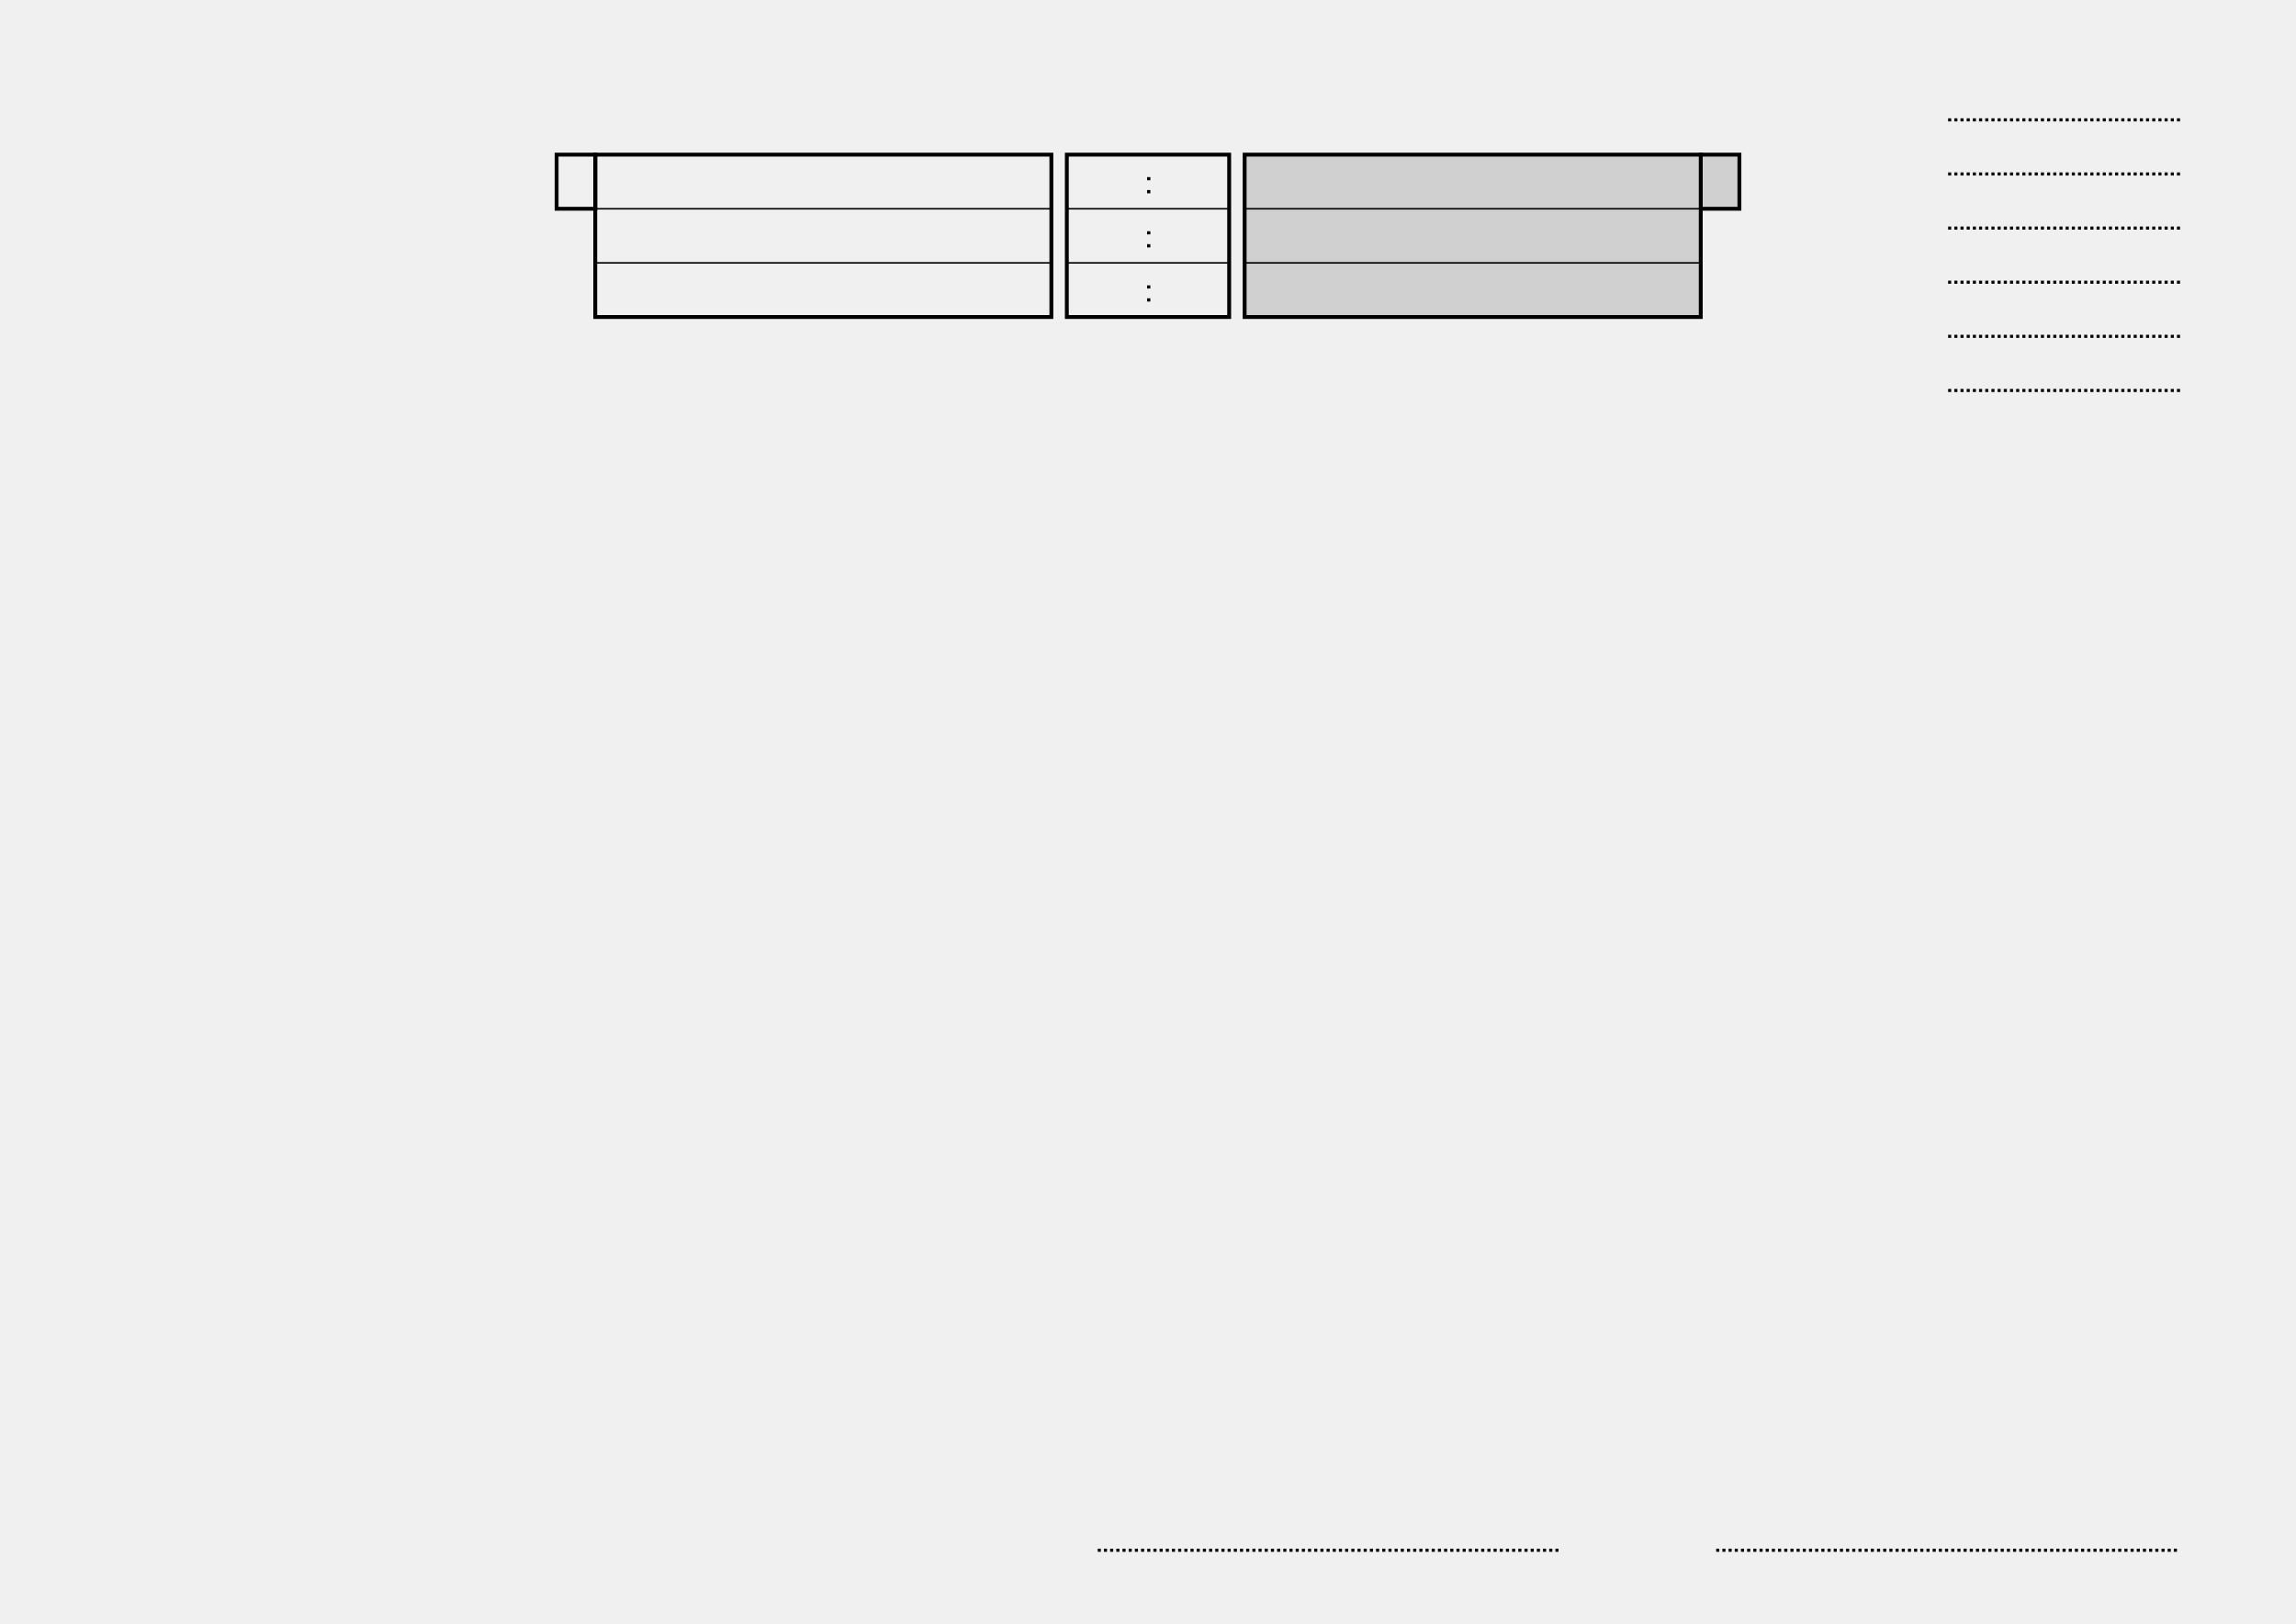
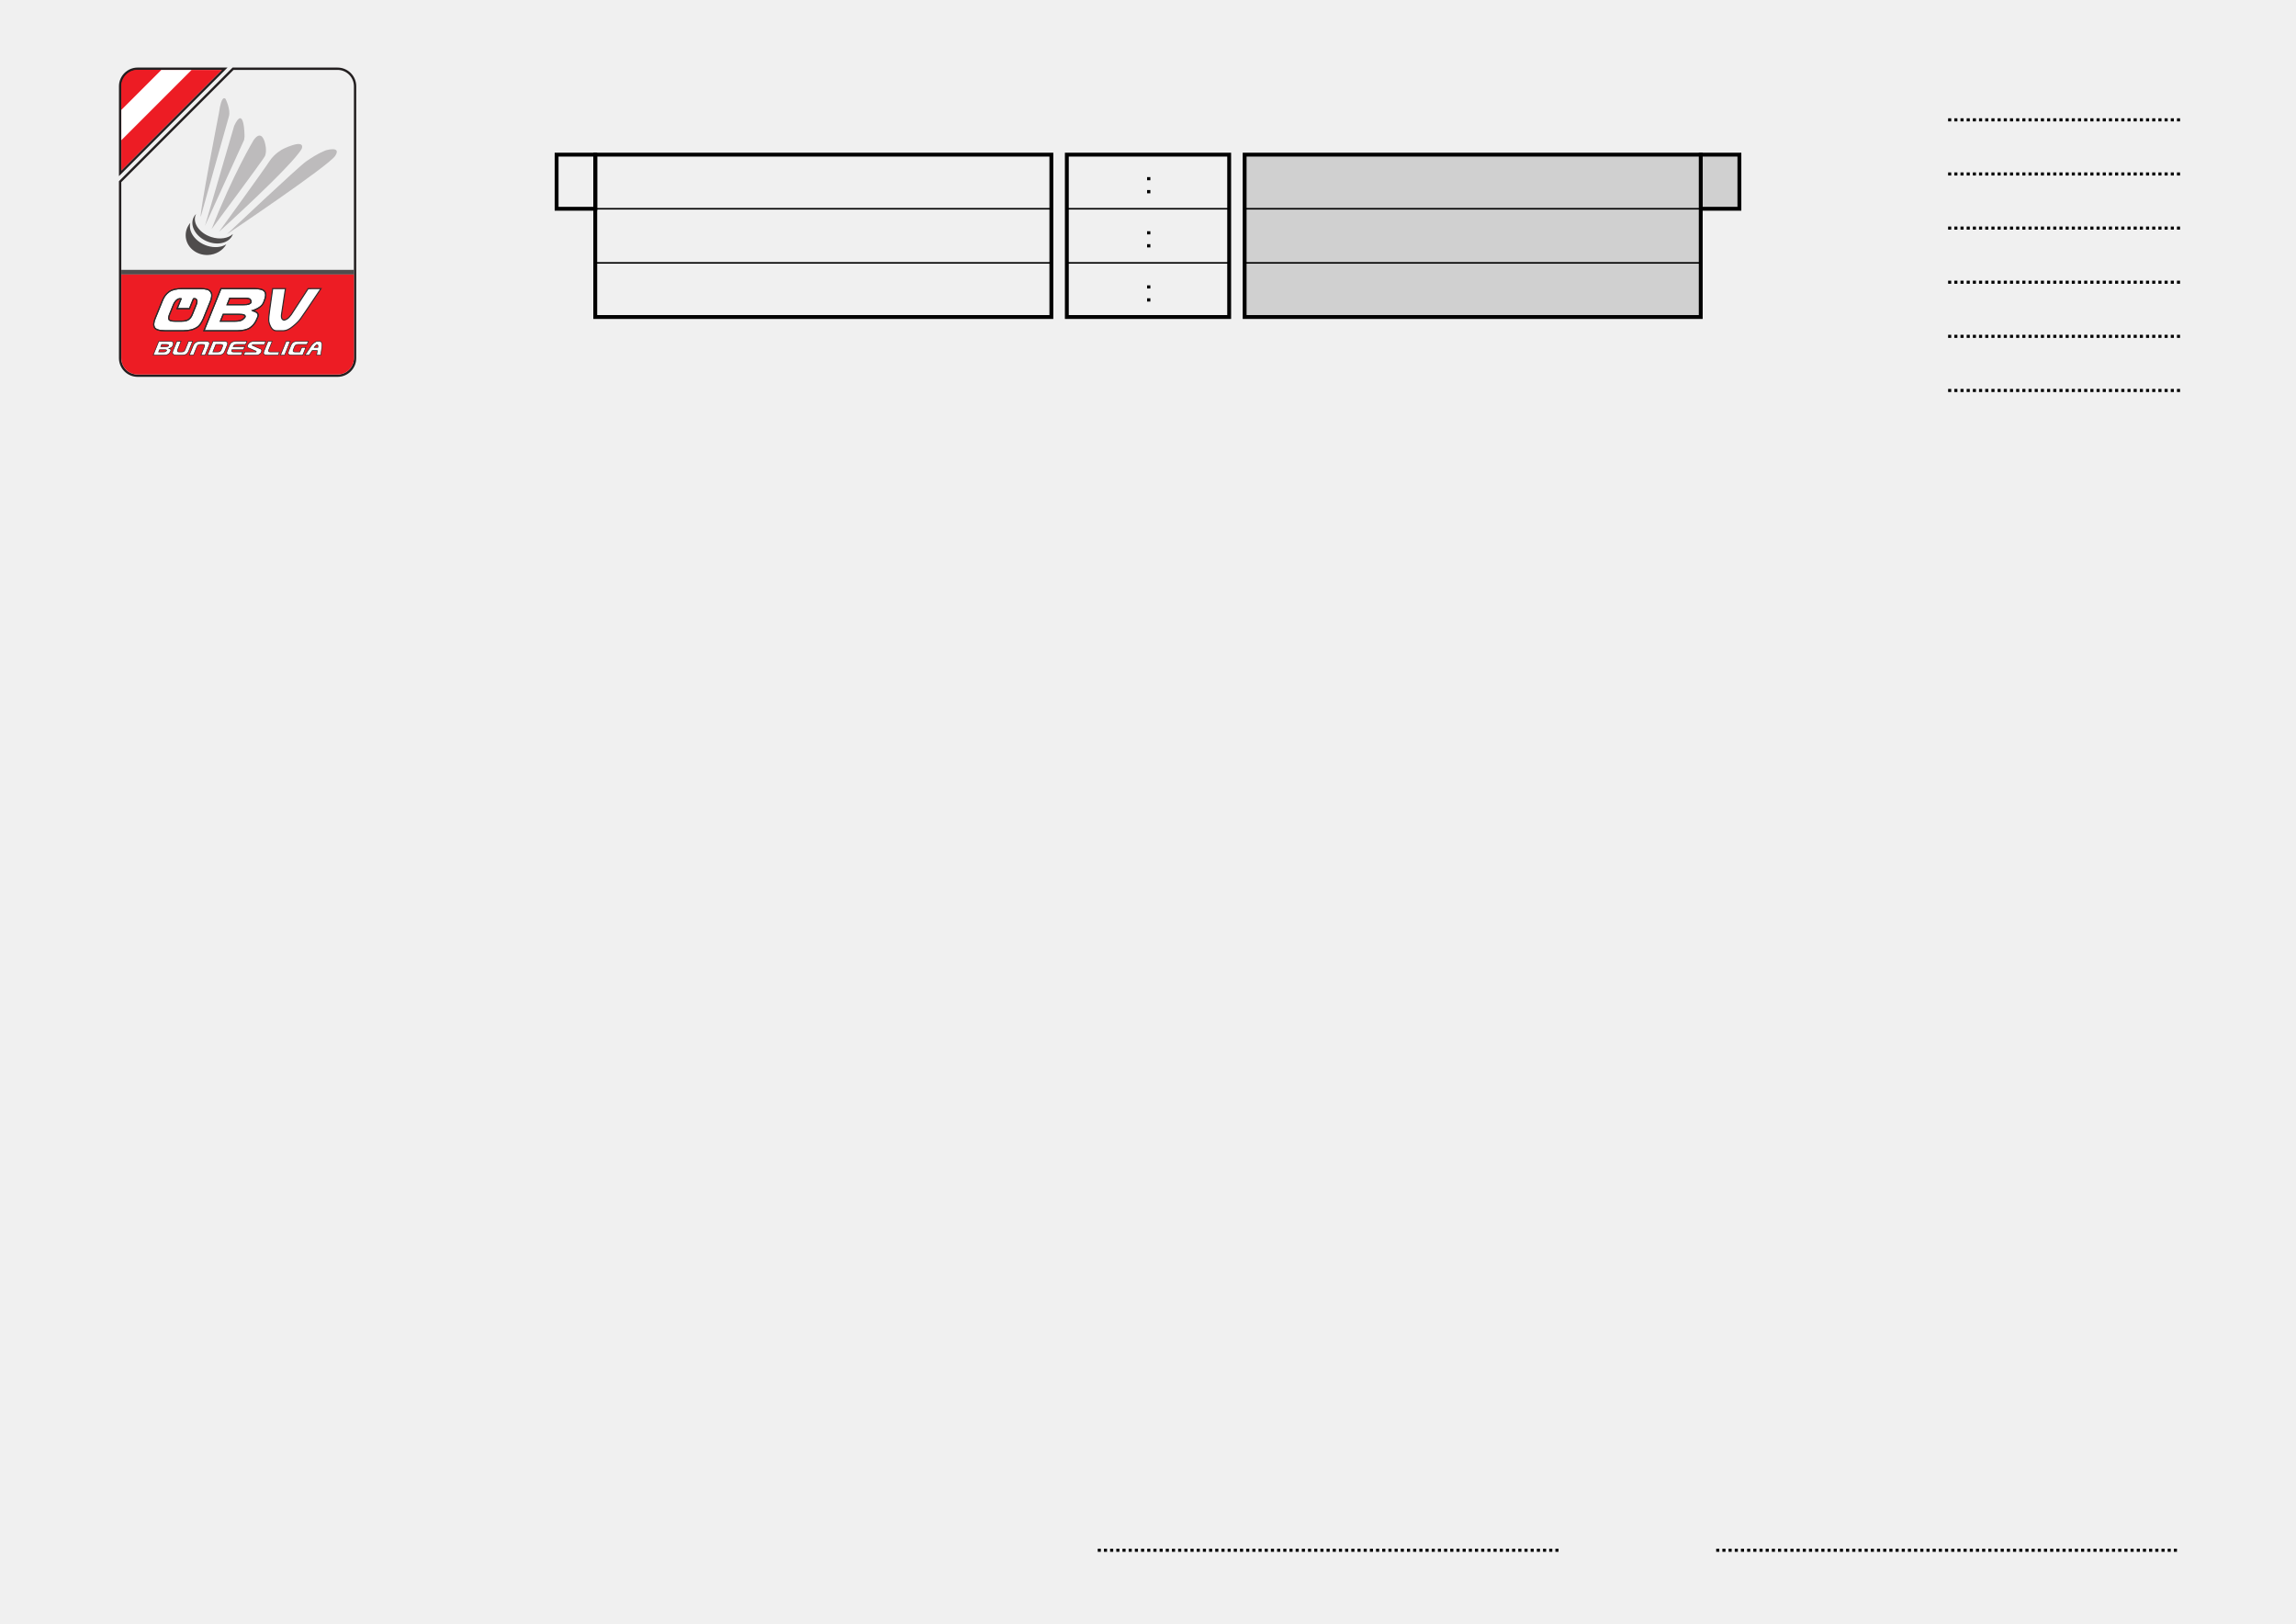
<svg xmlns="http://www.w3.org/2000/svg" version="1.1" viewBox="0 0 297 210">
  <style>
	text {
		font-family: Helvetica;
		font-size: 4px;
	}
	text.small-text, text.table_name {font-size: 3px;}
	.divider-line {stroke: #000; stroke-width: 0.2;}
	.box {stroke: #000; stroke-width: 0.5; fill: none;}
	.shade,.box.shaded,.table_longtext_background.shaded {fill: #d0d0d0;}
	.scoresheet_results_circle_team1,.scoresheet_results_circle_team2 {
		stroke: #000; stroke-width: 0.6; fill: none;
	}
	.dashed-line {
		stroke: #000; stroke-width: 0.4; stroke-dasharray: 0.4, 0.4;
	}
	.table {
		stroke: #000; stroke-width: 0.35; fill: none;
	}
	.table_line {
		stroke: #000; stroke-width: 0.1;
	}
	.table_20all_dash {
		stroke: #000; stroke-width: 0.4;
	}
	.editmode-sign {
		stroke: #202020; stroke-width: 0.3; fill: none;
	}
	.table_thick-line {
		stroke: #000; stroke-width: 0.35;
	}
	.table_game_result {
		stroke: #000; stroke-width: 0.4; fill: none;
	}
	.table_longtext_background {
		fill: #fff;
		opacity: 0.75;
	}
</style>
  <text class="scoresheet_tournament_name" x="55" y="13" />
  <text class="scoresheet_event_name" font-weight="bold" y="13" />
+   <path style="fill:#231f20;fill-rule:evenodd" d="m 30.085,8.739 h 13.582 c 1.329,0 2.415,1.086 2.415,2.415 v 35.171 c 0,1.329 -1.086,2.415 -2.415,2.415 H 17.802 c -1.328,0 -2.415,-1.086 -2.415,-2.415 V 23.436 Z m 0.125,0.302 h 13.457 c 1.162,0 2.113,0.951 2.113,2.113 v 35.171 c 0,1.162 -0.951,2.113 -2.113,2.113 H 17.802 c -1.162,0 -2.113,-0.951 -2.113,-2.113 V 23.561 Z" />
+   <path style="fill:#231f20;fill-rule:evenodd" d="M 17.802,8.739 H 29.429 L 15.388,22.78 V 11.153 c 0,-1.329 1.086,-2.415 2.415,-2.415 z m 6.986,0.302 h 3.912 L 15.69,22.051 v -3.912 l 9.099,-9.099" />
+   <path style="fill:#4f4c4c;fill-rule:evenodd" d="M 45.78,34.901 H 15.69 v 0.604 h 30.09 v -0.604" />
+   <path style="fill:#bdbbbc;fill-rule:nonzero" d="m 29.339,30.303 c 0,0 13.178,-8.847 14.024,-10.15 0.845,-1.303 -1.165,-0.727 -1.165,-0.727 0,0 -0.958,0.301 -2.585,1.441 -1.086,0.761 -10.275,9.436 -10.275,9.436" />
+   <path style="fill:#bdbbbc;fill-rule:nonzero" d="m 28.317,29.991 c 0,0 9.397,-8.481 10.703,-10.733 0,0 0.496,-1.019 -1.218,-0.47 -0.761,0.244 -1.248,0.516 -1.248,0.516 0,0 -1.044,0.521 -1.736,1.601 -0.693,1.081 -6.5,9.086 -6.5,9.086" />
+   <path style="fill:#bdbbbc;fill-rule:nonzero" d="m 27.376,29.623 c 0,0 6.764,-9.084 6.903,-9.44 0.29,-0.741 -0.009,-1.705 -0.009,-1.705 0,0 -0.4,-1.873 -1.468,-0.348 0,0 -2.674,4.439 -5.426,11.493" />
+   <path style="fill:#bdbbbc;fill-rule:nonzero" d="m 30.294,16.269 c 1.285,-2.757 1.348,1.146 1.336,1.419 -0.012,0.272 -0.072,0.451 -0.072,0.451 l -5.047,11.081 3.782,-12.951" />
+   <path style="fill:#bdbbbc;fill-rule:nonzero" d="m 25.963,28.056 c 0,0 3.476,-12.433 3.643,-12.982 0.273,-0.88 -0.425,-2.276 -0.425,-2.276 0,0 -0.512,-0.74 -0.86,1.816 0,0 -2.509,12.855 -2.358,13.443" />
+   <path style="fill:#4f4c4c;fill-rule:evenodd" d="m 30.128,30.262 c -0.346,1.063 -1.737,1.525 -3.147,1.031 -1.437,-0.503 -2.348,-1.807 -2.037,-2.913 0.077,-0.275 0.223,-0.511 0.42,-0.704 -0.039,0.076 -0.072,0.156 -0.097,0.24 -0.315,1.039 0.606,2.265 2.058,2.738 1.109,0.361 2.206,0.178 2.803,-0.391" />
+   <path style="fill:#4f4c4c;fill-rule:evenodd" d="m 26.887,32.979 c -1.542,0.05 -2.825,-1.062 -2.868,-2.484 -0.019,-0.629 0.209,-1.213 0.601,-1.673 l -0.003,0.012 c -0.292,1.151 0.686,2.474 2.185,2.954 0.933,0.299 1.847,0.201 2.475,-0.193 -0.457,0.795 -1.349,1.35 -2.39,1.384" />
+   <path style="fill:#ed1c24;fill-rule:evenodd" d="M 45.78,35.504 H 15.69 v 10.82 c 0,1.162 0.951,2.113 2.113,2.113 h 25.865 c 1.162,0 2.113,-0.951 2.113,-2.113 v -10.82" />
+   <path style="fill:#ed1c24;fill-rule:evenodd" d="M 17.802,9.041 H 28.701 L 15.69,22.051 V 11.153 c 0,-1.162 0.951,-2.113 2.113,-2.113" />
+   <path style="fill:#ffffff;fill-rule:evenodd" d="m 20.846,9.041 h 3.943 l -9.099,9.099 v -3.943 l 5.156,-5.156" />
+   <path style="fill:#ed1c24;fill-rule:evenodd" d="m 17.802,9.041 h 3.043 l -5.156,5.156 v -3.043 c 0,-1.162 0.951,-2.113 2.113,-2.113" />
+   <path style="fill:#ffffff;fill-rule:nonzero;stroke:none;stroke-width:0.146" d="m 21.932,40.671 c -0.113,0.294 -0.138,0.51 -0.075,0.648 0.069,0.145 0.316,0.216 0.742,0.216 h 0.921 c 0.395,0 0.691,-0.074 0.888,-0.221 0.197,-0.147 0.352,-0.362 0.465,-0.643 l 0.498,-1.24 c 0.119,-0.282 0.141,-0.496 0.066,-0.643 -0.075,-0.148 -0.213,-0.196 -0.413,-0.146 l -0.517,1.278 h -1.597 l 0.517,-1.278 c -0.182,-0.037 -0.36,0.008 -0.535,0.136 -0.175,0.128 -0.329,0.346 -0.461,0.653 z m -0.93,-1.775 c 0.194,-0.502 0.485,-0.889 0.874,-1.165 0.37,-0.269 0.924,-0.404 1.662,-0.404 h 2.405 c 0.363,0 0.654,0.033 0.874,0.099 0.219,0.066 0.388,0.211 0.507,0.437 0.113,0.231 0.088,0.576 -0.075,1.033 l -0.94,2.311 c -0.256,0.576 -0.52,0.946 -0.789,1.108 -0.269,0.176 -0.542,0.294 -0.817,0.357 -0.307,0.069 -0.626,0.103 -0.958,0.103 h -2.405 c -0.739,0 -1.187,-0.135 -1.343,-0.404 -0.163,-0.275 -0.141,-0.664 0.066,-1.165 l 0.939,-2.311" />
+   <path style="fill:none;stroke:#2e2a2b;stroke-width:0.146;stroke-linecap:butt;stroke-linejoin:miter;stroke-miterlimit:4;stroke-dasharray:none;stroke-opacity:1" d="m 21.932,40.671 c -0.113,0.294 -0.138,0.51 -0.075,0.648 0.069,0.145 0.316,0.216 0.742,0.216 h 0.921 c 0.395,0 0.691,-0.074 0.888,-0.221 0.197,-0.147 0.352,-0.362 0.465,-0.643 l 0.498,-1.24 c 0.119,-0.282 0.141,-0.496 0.066,-0.643 -0.075,-0.148 -0.213,-0.196 -0.413,-0.146 l -0.517,1.278 h -1.597 l 0.517,-1.278 c -0.182,-0.037 -0.36,0.008 -0.535,0.136 -0.175,0.128 -0.329,0.346 -0.461,0.653 z m -0.93,-1.775 c 0.194,-0.502 0.485,-0.889 0.874,-1.165 0.37,-0.269 0.924,-0.404 1.662,-0.404 h 2.405 c 0.363,0 0.654,0.033 0.874,0.099 0.219,0.066 0.388,0.211 0.507,0.437 0.113,0.231 0.088,0.576 -0.075,1.033 l -0.94,2.311 c -0.256,0.576 -0.52,0.946 -0.789,1.108 -0.269,0.176 -0.542,0.294 -0.817,0.357 -0.307,0.069 -0.626,0.103 -0.958,0.103 h -2.405 c -0.739,0 -1.187,-0.135 -1.343,-0.404 -0.163,-0.275 -0.141,-0.664 0.066,-1.165 l 0.939,-2.311" />
+   <path style="fill:none;stroke:#2e2a2b;stroke-width:0.146;stroke-linecap:butt;stroke-linejoin:miter;stroke-miterlimit:4;stroke-dasharray:none;stroke-opacity:1" d="m 21.932,40.671 c -0.113,0.294 -0.138,0.51 -0.075,0.648 0.069,0.145 0.316,0.216 0.742,0.216 h 0.921 c 0.395,0 0.691,-0.074 0.888,-0.221 0.197,-0.147 0.352,-0.362 0.465,-0.643 l 0.498,-1.24 c 0.119,-0.282 0.141,-0.496 0.066,-0.643 -0.075,-0.148 -0.213,-0.196 -0.413,-0.146 l -0.517,1.278 h -1.597 l 0.517,-1.278 c -0.182,-0.037 -0.36,0.008 -0.535,0.136 -0.175,0.128 -0.329,0.346 -0.461,0.653 z" />
+   <path style="fill:none;stroke:#2e2a2b;stroke-width:0.146;stroke-linecap:butt;stroke-linejoin:miter;stroke-miterlimit:4;stroke-dasharray:none;stroke-opacity:1" d="m 21.002,38.896 c 0.194,-0.502 0.485,-0.889 0.874,-1.165 0.369,-0.269 0.924,-0.404 1.663,-0.404 h 2.405 c 0.363,0 0.654,0.033 0.873,0.099 0.219,0.066 0.388,0.211 0.507,0.437 0.113,0.231 0.088,0.576 -0.075,1.033 l -0.939,2.311 c -0.256,0.576 -0.52,0.945 -0.789,1.108 -0.269,0.176 -0.542,0.294 -0.817,0.357 -0.307,0.069 -0.626,0.103 -0.958,0.103 h -2.405 c -0.739,0 -1.187,-0.135 -1.344,-0.404 -0.163,-0.275 -0.141,-0.664 0.066,-1.165 z" />
+   <path style="fill:#ffffff;fill-rule:nonzero;stroke:none;stroke-width:0.146" d="m 31.353,39.412 c 0.426,0 0.705,-0.028 0.836,-0.084 0.144,-0.05 0.235,-0.122 0.273,-0.216 0.025,-0.081 0.006,-0.194 -0.057,-0.338 -0.063,-0.138 -0.313,-0.207 -0.751,-0.207 h -1.935 l -0.338,0.845 z m -2.48,1.24 -0.357,0.883 h 1.935 c 0.438,0 0.745,-0.069 0.921,-0.207 0.181,-0.144 0.291,-0.257 0.329,-0.338 0.031,-0.094 0,-0.172 -0.094,-0.235 -0.1,-0.069 -0.36,-0.103 -0.78,-0.103 z m 3.767,-0.469 c 0.62,0.15 0.858,0.413 0.714,0.789 l -0.103,0.235 c -0.194,0.501 -0.485,0.889 -0.874,1.165 -0.37,0.269 -0.924,0.404 -1.663,0.404 h -4.33 l 2.198,-5.448 h 4.33 c 0.739,0 1.186,0.135 1.344,0.404 0.163,0.276 0.14,0.664 -0.066,1.165 l -0.094,0.235 c -0.181,0.445 -0.667,0.795 -1.456,1.052" />
+   <path style="fill:none;stroke:#2e2a2b;stroke-width:0.146;stroke-linecap:butt;stroke-linejoin:miter;stroke-miterlimit:4;stroke-dasharray:none;stroke-opacity:1" d="m 31.353,39.412 c 0.426,0 0.705,-0.028 0.836,-0.084 0.144,-0.05 0.235,-0.122 0.273,-0.216 0.025,-0.081 0.006,-0.194 -0.057,-0.338 -0.063,-0.138 -0.313,-0.207 -0.751,-0.207 h -1.935 l -0.338,0.845 z m -2.48,1.24 -0.357,0.883 h 1.935 c 0.438,0 0.745,-0.069 0.921,-0.207 0.181,-0.144 0.291,-0.257 0.329,-0.338 0.031,-0.094 0,-0.172 -0.094,-0.235 -0.1,-0.069 -0.36,-0.103 -0.78,-0.103 z m 3.767,-0.469 c 0.62,0.15 0.858,0.413 0.714,0.789 l -0.103,0.235 c -0.194,0.501 -0.485,0.889 -0.874,1.165 -0.37,0.269 -0.924,0.404 -1.663,0.404 h -4.33 l 2.198,-5.448 h 4.33 c 0.739,0 1.186,0.135 1.344,0.404 0.163,0.276 0.14,0.664 -0.066,1.165 l -0.094,0.235 c -0.181,0.445 -0.667,0.795 -1.456,1.052" />
+   <path style="fill:none;stroke:#2e2a2b;stroke-width:0.146;stroke-linecap:butt;stroke-linejoin:miter;stroke-miterlimit:4;stroke-dasharray:none;stroke-opacity:1" d="m 31.353,39.412 c 0.426,0 0.705,-0.028 0.836,-0.084 0.144,-0.05 0.235,-0.122 0.273,-0.216 0.025,-0.081 0.006,-0.194 -0.057,-0.338 -0.063,-0.138 -0.313,-0.207 -0.751,-0.207 h -1.935 l -0.338,0.845 z" />
+   <path style="fill:none;stroke:#2e2a2b;stroke-width:0.146;stroke-linecap:butt;stroke-linejoin:miter;stroke-miterlimit:4;stroke-dasharray:none;stroke-opacity:1" d="m 28.873,40.652 -0.357,0.883 h 1.935 c 0.438,0 0.745,-0.069 0.921,-0.207 0.181,-0.144 0.291,-0.257 0.329,-0.338 0.031,-0.094 0,-0.172 -0.094,-0.235 -0.1,-0.069 -0.36,-0.103 -0.78,-0.103 z" />
+   <path style="fill:none;stroke:#2e2a2b;stroke-width:0.146;stroke-linecap:butt;stroke-linejoin:miter;stroke-miterlimit:4;stroke-dasharray:none;stroke-opacity:1" d="m 32.639,40.182 c 0.62,0.15 0.858,0.413 0.714,0.789 l -0.103,0.235 c -0.194,0.501 -0.485,0.889 -0.874,1.165 -0.37,0.269 -0.924,0.404 -1.662,0.404 h -4.33 l 2.198,-5.448 h 4.33 c 0.739,0 1.186,0.135 1.344,0.404 0.163,0.275 0.14,0.664 -0.066,1.165 l -0.094,0.235 c -0.181,0.445 -0.667,0.795 -1.456,1.052 z" />
+   <path style="fill:#ffffff;fill-rule:nonzero" d="m 41.516,37.327 c -1.678,2.511 -2.561,3.814 -2.649,3.908 -0.219,0.307 -0.554,0.639 -1.005,0.996 -0.439,0.364 -0.839,0.545 -1.203,0.545 h -0.93 c -0.3,0 -0.545,-0.182 -0.732,-0.545 -0.182,-0.376 -0.26,-0.701 -0.235,-0.976 -0.013,-0.062 0.024,-0.418 0.108,-1.066 0.085,-0.648 0.218,-1.602 0.4,-2.86 h 1.653 l -0.507,3.344 c -0.019,0.144 -0.021,0.262 -0.005,0.352 0.016,0.091 0.041,0.163 0.075,0.216 0.034,0.053 0.076,0.092 0.122,0.118 0.047,0.025 0.092,0.041 0.136,0.047 0.107,-0.012 0.239,-0.067 0.399,-0.164 0.16,-0.097 0.34,-0.287 0.54,-0.568 l 2.179,-3.344 h 1.653 z" />
+   <path style="fill:none;stroke:#2e2a2b;stroke-width:0.146;stroke-linecap:butt;stroke-linejoin:miter;stroke-miterlimit:4;stroke-dasharray:none;stroke-opacity:1" d="m 41.516,37.327 c -1.678,2.511 -2.561,3.814 -2.649,3.908 -0.219,0.307 -0.554,0.639 -1.005,0.996 -0.439,0.364 -0.839,0.545 -1.203,0.545 h -0.93 c -0.3,0 -0.545,-0.182 -0.732,-0.545 -0.182,-0.376 -0.26,-0.701 -0.235,-0.976 -0.013,-0.062 0.024,-0.418 0.108,-1.066 0.085,-0.648 0.218,-1.602 0.4,-2.86 h 1.653 l -0.507,3.344 c -0.019,0.144 -0.021,0.262 -0.005,0.352 0.016,0.091 0.041,0.163 0.075,0.216 0.034,0.053 0.076,0.092 0.122,0.118 0.047,0.025 0.092,0.041 0.136,0.047 0.107,-0.012 0.239,-0.067 0.399,-0.164 0.16,-0.097 0.34,-0.287 0.54,-0.568 l 2.179,-3.344 z" />
+   <path style="fill:#ffffff;stroke:#1b181a;stroke-width:0.073;stroke-linecap:butt;stroke-linejoin:miter;stroke-miterlimit:4;stroke-dasharray:none;stroke-opacity:1" d="m 21.272,45.232 c 0.137,0 0.222,0.011 0.255,0.034 0.031,0.02 0.041,0.046 0.031,0.077 -0.012,0.027 -0.048,0.063 -0.107,0.11 -0.057,0.045 -0.158,0.068 -0.301,0.068 h -0.632 l 0.117,-0.288 z m -0.472,-0.405 0.11,-0.276 h 0.632 c 0.143,0 0.225,0.023 0.245,0.068 0.02,0.047 0.027,0.084 0.018,0.11 -0.012,0.031 -0.042,0.054 -0.089,0.071 -0.043,0.018 -0.134,0.028 -0.273,0.028 z m 1.541,-0.092 0.031,-0.077 c 0.067,-0.164 0.075,-0.291 0.021,-0.381 -0.051,-0.088 -0.197,-0.132 -0.439,-0.132 h -1.415 l -0.718,1.78 h 1.415 c 0.241,0 0.423,-0.044 0.543,-0.132 0.127,-0.09 0.222,-0.217 0.285,-0.381 l 0.034,-0.077 c 0.047,-0.123 -0.031,-0.209 -0.233,-0.258 0.258,-0.084 0.416,-0.198 0.476,-0.344 z" />
+   <path style="fill:#ffffff;stroke:#1b181a;stroke-width:0.073;stroke-linecap:butt;stroke-linejoin:miter;stroke-miterlimit:4;stroke-dasharray:none;stroke-opacity:1" d="m 24.117,45.793 c -0.121,0.088 -0.302,0.132 -0.543,0.132 h -0.786 c -0.198,0 -0.335,-0.045 -0.41,-0.135 -0.075,-0.09 -0.08,-0.216 -0.017,-0.377 l 0.513,-1.267 h 0.54 l -0.439,1.092 c -0.039,0.092 -0.045,0.162 -0.02,0.21 0.026,0.048 0.103,0.072 0.232,0.072 h 0.301 c 0.143,0 0.243,-0.022 0.301,-0.068 0.059,-0.047 0.109,-0.119 0.15,-0.215 l 0.439,-1.092 h 0.537 l -0.513,1.267 c -0.063,0.164 -0.159,0.291 -0.285,0.381 z" />
+   <path style="fill:#ffffff;stroke:#1b181a;stroke-width:0.073;stroke-linecap:butt;stroke-linejoin:miter;stroke-miterlimit:4;stroke-dasharray:none;stroke-opacity:1" d="M 27.07,44.277 C 27.018,44.189 26.872,44.145 26.631,44.145 h -0.786 c -0.198,0 -0.371,0.045 -0.519,0.135 -0.147,0.09 -0.254,0.216 -0.319,0.377 l -0.513,1.268 h 0.54 l 0.442,-1.092 c 0.037,-0.092 0.087,-0.162 0.152,-0.21 0.064,-0.048 0.161,-0.072 0.29,-0.072 h 0.301 c 0.143,0 0.225,0.023 0.245,0.068 0.02,0.045 0.012,0.117 -0.025,0.215 l -0.442,1.092 h 0.537 L 27.048,44.658 c 0.067,-0.164 0.075,-0.291 0.021,-0.381 z" />
+   <path style="fill:#ffffff;stroke:#1b181a;stroke-width:0.073;stroke-linecap:butt;stroke-linejoin:miter;stroke-miterlimit:4;stroke-dasharray:none;stroke-opacity:1" d="m 28.561,44.55 c 0.129,0 0.206,0.024 0.232,0.072 0.026,0.048 0.02,0.118 -0.017,0.21 l -0.163,0.405 c -0.037,0.092 -0.088,0.162 -0.153,0.21 -0.066,0.048 -0.163,0.072 -0.292,0.072 h -0.635 l 0.393,-0.97 z m -0.319,1.375 c 0.119,0 0.223,-0.011 0.311,-0.032 0.089,-0.021 0.167,-0.053 0.233,-0.095 0.066,-0.042 0.123,-0.095 0.17,-0.16 0.047,-0.064 0.088,-0.14 0.123,-0.226 l 0.307,-0.755 c 0.035,-0.086 0.054,-0.161 0.058,-0.226 0.004,-0.064 -0.01,-0.118 -0.041,-0.159 -0.032,-0.042 -0.084,-0.074 -0.157,-0.095 -0.073,-0.021 -0.168,-0.032 -0.287,-0.032 h -1.406 l -0.718,1.78 z" />
+   <path style="fill:#ffffff;stroke:#1b181a;stroke-width:0.073;stroke-linecap:butt;stroke-linejoin:miter;stroke-miterlimit:4;stroke-dasharray:none;stroke-opacity:1" d="m 31.492,45.232 0.166,-0.405 h -1.504 c 0.035,-0.086 0.085,-0.154 0.15,-0.203 0.065,-0.049 0.163,-0.074 0.292,-0.074 h 1.173 l 0.163,-0.405 h -1.409 c -0.119,0 -0.222,0.011 -0.311,0.032 -0.089,0.022 -0.167,0.053 -0.233,0.095 -0.067,0.042 -0.123,0.095 -0.17,0.16 -0.047,0.065 -0.088,0.14 -0.123,0.226 l -0.307,0.755 c -0.035,0.086 -0.054,0.161 -0.058,0.226 -0.004,0.065 0.01,0.118 0.041,0.16 0.032,0.042 0.084,0.074 0.157,0.095 0.072,0.022 0.168,0.032 0.287,0.032 h 1.409 l 0.163,-0.405 h -1.172 c -0.129,0 -0.206,-0.025 -0.232,-0.074 -0.026,-0.049 -0.02,-0.121 0.017,-0.215 h 0.153 z" />
+   <path style="fill:#ffffff;stroke:#1b181a;stroke-width:0.073;stroke-linecap:butt;stroke-linejoin:miter;stroke-miterlimit:4;stroke-dasharray:none;stroke-opacity:1" d="m 33.849,45.348 c 0.008,-0.094 -0.025,-0.158 -0.098,-0.19 l -1.132,-0.503 c -0.006,0 -0.006,-0.012 0,-0.037 0.018,-0.037 0.044,-0.055 0.077,-0.055 h 1.504 l 0.169,-0.417 h -1.504 c -0.153,0 -0.294,0.025 -0.42,0.077 -0.129,0.051 -0.212,0.106 -0.249,0.163 -0.017,0.027 -0.033,0.051 -0.051,0.074 -0.017,0.023 -0.034,0.042 -0.051,0.058 -0.01,0.014 -0.021,0.034 -0.032,0.058 -0.011,0.025 -0.024,0.055 -0.038,0.092 -0.065,0.158 -0.034,0.262 0.095,0.313 l 1.025,0.445 c 0.012,0.004 0.016,0.021 0.012,0.052 -0.004,0.029 -0.028,0.043 -0.071,0.043 h -1.409 l -0.163,0.405 h 1.7 c 0.129,0 0.243,-0.035 0.344,-0.104 0.1,-0.072 0.175,-0.146 0.224,-0.224 0.039,-0.072 0.062,-0.154 0.068,-0.249 z" />
+   <path style="fill:#ffffff;stroke:#1b181a;stroke-width:0.073;stroke-linecap:butt;stroke-linejoin:miter;stroke-miterlimit:4;stroke-dasharray:none;stroke-opacity:1" d="m 35.988,45.925 h -1.409 c -0.119,0 -0.214,-0.011 -0.287,-0.032 -0.073,-0.021 -0.125,-0.053 -0.157,-0.095 -0.032,-0.042 -0.045,-0.095 -0.041,-0.16 0.004,-0.064 0.023,-0.14 0.058,-0.226 l 0.513,-1.268 h 0.54 l -0.439,1.093 c -0.039,0.092 -0.046,0.162 -0.02,0.21 0.026,0.048 0.103,0.072 0.232,0.072 h 1.172 l -0.055,0.141 z" />
+   <path style="fill:#ffffff;stroke:#1b181a;stroke-width:0.073;stroke-linecap:butt;stroke-linejoin:miter;stroke-miterlimit:4;stroke-dasharray:none;stroke-opacity:1" d="m 37.541,44.145 h -0.534 l -0.718,1.78 h 0.534 z" />
+   <path style="fill:#ffffff;stroke:#1b181a;stroke-width:0.073;stroke-linecap:butt;stroke-linejoin:miter;stroke-miterlimit:4;stroke-dasharray:none;stroke-opacity:1" d="m 39.162,45.925 h -1.406 c -0.119,0 -0.214,-0.011 -0.287,-0.032 -0.073,-0.021 -0.125,-0.053 -0.157,-0.095 -0.032,-0.042 -0.046,-0.095 -0.042,-0.16 0.004,-0.064 0.024,-0.14 0.058,-0.226 l 0.307,-0.755 c 0.035,-0.086 0.076,-0.161 0.123,-0.226 0.047,-0.064 0.104,-0.118 0.17,-0.16 0.066,-0.042 0.144,-0.074 0.233,-0.095 0.089,-0.021 0.193,-0.032 0.312,-0.032 h 1.406 l -0.163,0.405 h -1.169 c -0.129,0 -0.226,0.024 -0.29,0.072 -0.064,0.048 -0.115,0.118 -0.152,0.21 l -0.163,0.405 c -0.037,0.092 -0.043,0.162 -0.018,0.21 0.025,0.048 0.101,0.072 0.23,0.072 h 0.635 l 0.236,-0.583 h 0.534 z" />
+   <path style="fill:#ffffff;fill-rule:nonzero;stroke:#1b181a;stroke-width:0.073;stroke-linecap:butt;stroke-linejoin:miter;stroke-miterlimit:4;stroke-dasharray:none;stroke-opacity:1" d="m 41.12,44.937 0.009,-0.104 c 0.008,-0.094 0.001,-0.162 -0.021,-0.203 -0.023,-0.041 -0.048,-0.061 -0.077,-0.061 -0.029,0 -0.072,0.021 -0.131,0.061 -0.058,0.041 -0.12,0.109 -0.186,0.203 l -0.074,0.104 h 0.264 z m -0.737,0.405 -0.384,0.583 h -0.54 c 0.272,-0.409 0.479,-0.719 0.62,-0.93 0.141,-0.211 0.219,-0.324 0.233,-0.341 0.041,-0.051 0.089,-0.104 0.146,-0.159 0.056,-0.055 0.123,-0.113 0.201,-0.172 0.151,-0.119 0.28,-0.178 0.387,-0.178 h 0.304 c 0.119,0 0.203,0.059 0.252,0.178 0.053,0.121 0.074,0.231 0.061,0.331 0.002,0.029 -0.052,0.452 -0.163,1.271 h -0.54 l 0.083,-0.583 z" />
  <rect class="box" x="72" y="20" width="5" height="7" />
  <rect class="box" x="77" y="20" width="59" height="21" />
  <line class="divider-line" x1="77" x2="136" y1="27" y2="27" />
  <line class="divider-line" x1="77" x2="136" y1="34" y2="34" />
  <text class="scoresheet_results_team1_side" x="74.5" y="25" text-anchor="middle" />
  <text class="scoresheet_results_team1_player1" x="78" y="25" />
  <text class="scoresheet_results_team1_player2" x="78" y="32" />
  <text class="scoresheet_results_team1_name small-text" x="78" y="38.5" />
  <ellipse class="scoresheet_results_circle_team1" visibility="hidden" cx="100" cy="30" rx="28" ry="13" />
  <text class="small-text" x="148.5" y="19" text-anchor="middle" data-i18n="scoresheet:points" />
  <rect class="box" x="138" width="21" y="20" height="21" />
  <line class="divider-line" x1="138" x2="159" y1="27" y2="27" />
  <line class="divider-line" x1="138" x2="159" y1="34" y2="34" />
  <text x="148.5" y="25" text-anchor="middle">:</text>
  <text x="148.5" y="32" text-anchor="middle">:</text>
  <text x="148.5" y="39" text-anchor="middle">:</text>
  <text class="scoresheet_results_team1_score1" x="143" y="25" text-anchor="middle" />
  <text class="scoresheet_results_team1_score2" x="143" y="32" text-anchor="middle" />
  <text class="scoresheet_results_team1_score3" x="143" y="39" text-anchor="middle" />
  <text class="scoresheet_results_team2_score1" x="154" y="25" text-anchor="middle" />
  <text class="scoresheet_results_team2_score2" x="154" y="32" text-anchor="middle" />
  <text class="scoresheet_results_team2_score3" x="154" y="39" text-anchor="middle" />
  <rect class="box shaded" x="220" y="20" width="5" height="7" />
  <rect class="box shaded" x="161" y="20" width="59" height="21" />
  <line class="divider-line" x1="161" x2="220" y1="27" y2="27" />
  <line class="divider-line" x1="161" x2="220" y1="34" y2="34" />
  <text class="scoresheet_results_team2_side" x="222.5" y="25" text-anchor="middle" />
  <text class="scoresheet_results_team2_player1" x="162" y="25" />
  <text class="scoresheet_results_team2_player2" x="162" y="32" />
  <text class="scoresheet_results_team2_name small-text" x="162" y="38.5" />
  <ellipse class="scoresheet_results_circle_team2" visibility="hidden" cx="189" cy="30" rx="28" ry="13" />
  <text class="small-text" x="228" y="15" data-i18n="scoresheet:Court" />
  <line class="dashed-line" x1="252" x2="282" y1="15.5" y2="15.5" />
  <text class="scoresheet_court_id" x="253" y="14" />
  <text class="small-text" x="228" y="22" data-i18n="scoresheet:Umpire" />
  <line class="dashed-line" x1="252" x2="282" y1="22.5" y2="22.5" />
  <text class="small-text scoresheet_umpire_name" x="253" y="21" />
  <text class="small-text" x="228" y="29" data-i18n="scoresheet:Service judge" />
  <line class="dashed-line" x1="252" x2="282" y1="29.5" y2="29.5" />
  <text class="small-text scoresheet_service_judge_name" x="253" y="28" />
  <text class="small-text" x="228" y="36" data-i18n="scoresheet:Begin" />
  <line class="dashed-line" x1="252" x2="282" y1="36.5" y2="36.5" />
  <text class="scoresheet_begin_value" x="253" y="35" />
  <text class="small-text" x="228" y="43" data-i18n="scoresheet:End" />
  <line class="dashed-line" x1="252" x2="282" y1="43.5" y2="43.5" />
  <text class="scoresheet_end_value" x="253" y="42" />
  <text class="small-text" x="228" y="50" data-i18n="scoresheet:Duration" />
  <line class="dashed-line" x1="252" x2="282" y1="50.5" y2="50.5" />
  <text class="scoresheet_duration_value" x="253" y="49" />
  <text class="scoresheet_match_label small-text" x="78" y="50" data-i18n="scoresheet:Match" />
  <text class="scoresheet_match_name" x="88" y="50" />
  <g class="scoresheet_shuttle_counter">
    <text class="small-text" x="178" y="50" text-anchor="end" data-i18n="scoresheet:Shuttles" />
    <text class="scoresheet_shuttle_counter_value" x="179" y="50" />
  </g>
  <text class="scoresheet_date_label small-text" x="188" y="50" data-i18n="scoresheet:Date" />
  <text class="scoresheet_date_value" x="199" y="50" />
  <g class="scoresheet_table_container" />
  <text class="small-text" x="118" y="200" data-i18n="scoresheet:Umpire" />
  <line class="dashed-line" x1="142" x2="202" y1="200.5" y2="200.5" />
  <text class="small-text" x="207" y="200" data-i18n="scoresheet:Referee" />
  <line class="dashed-line" x1="222" x2="282" y1="200.5" y2="200.5" />
</svg>
